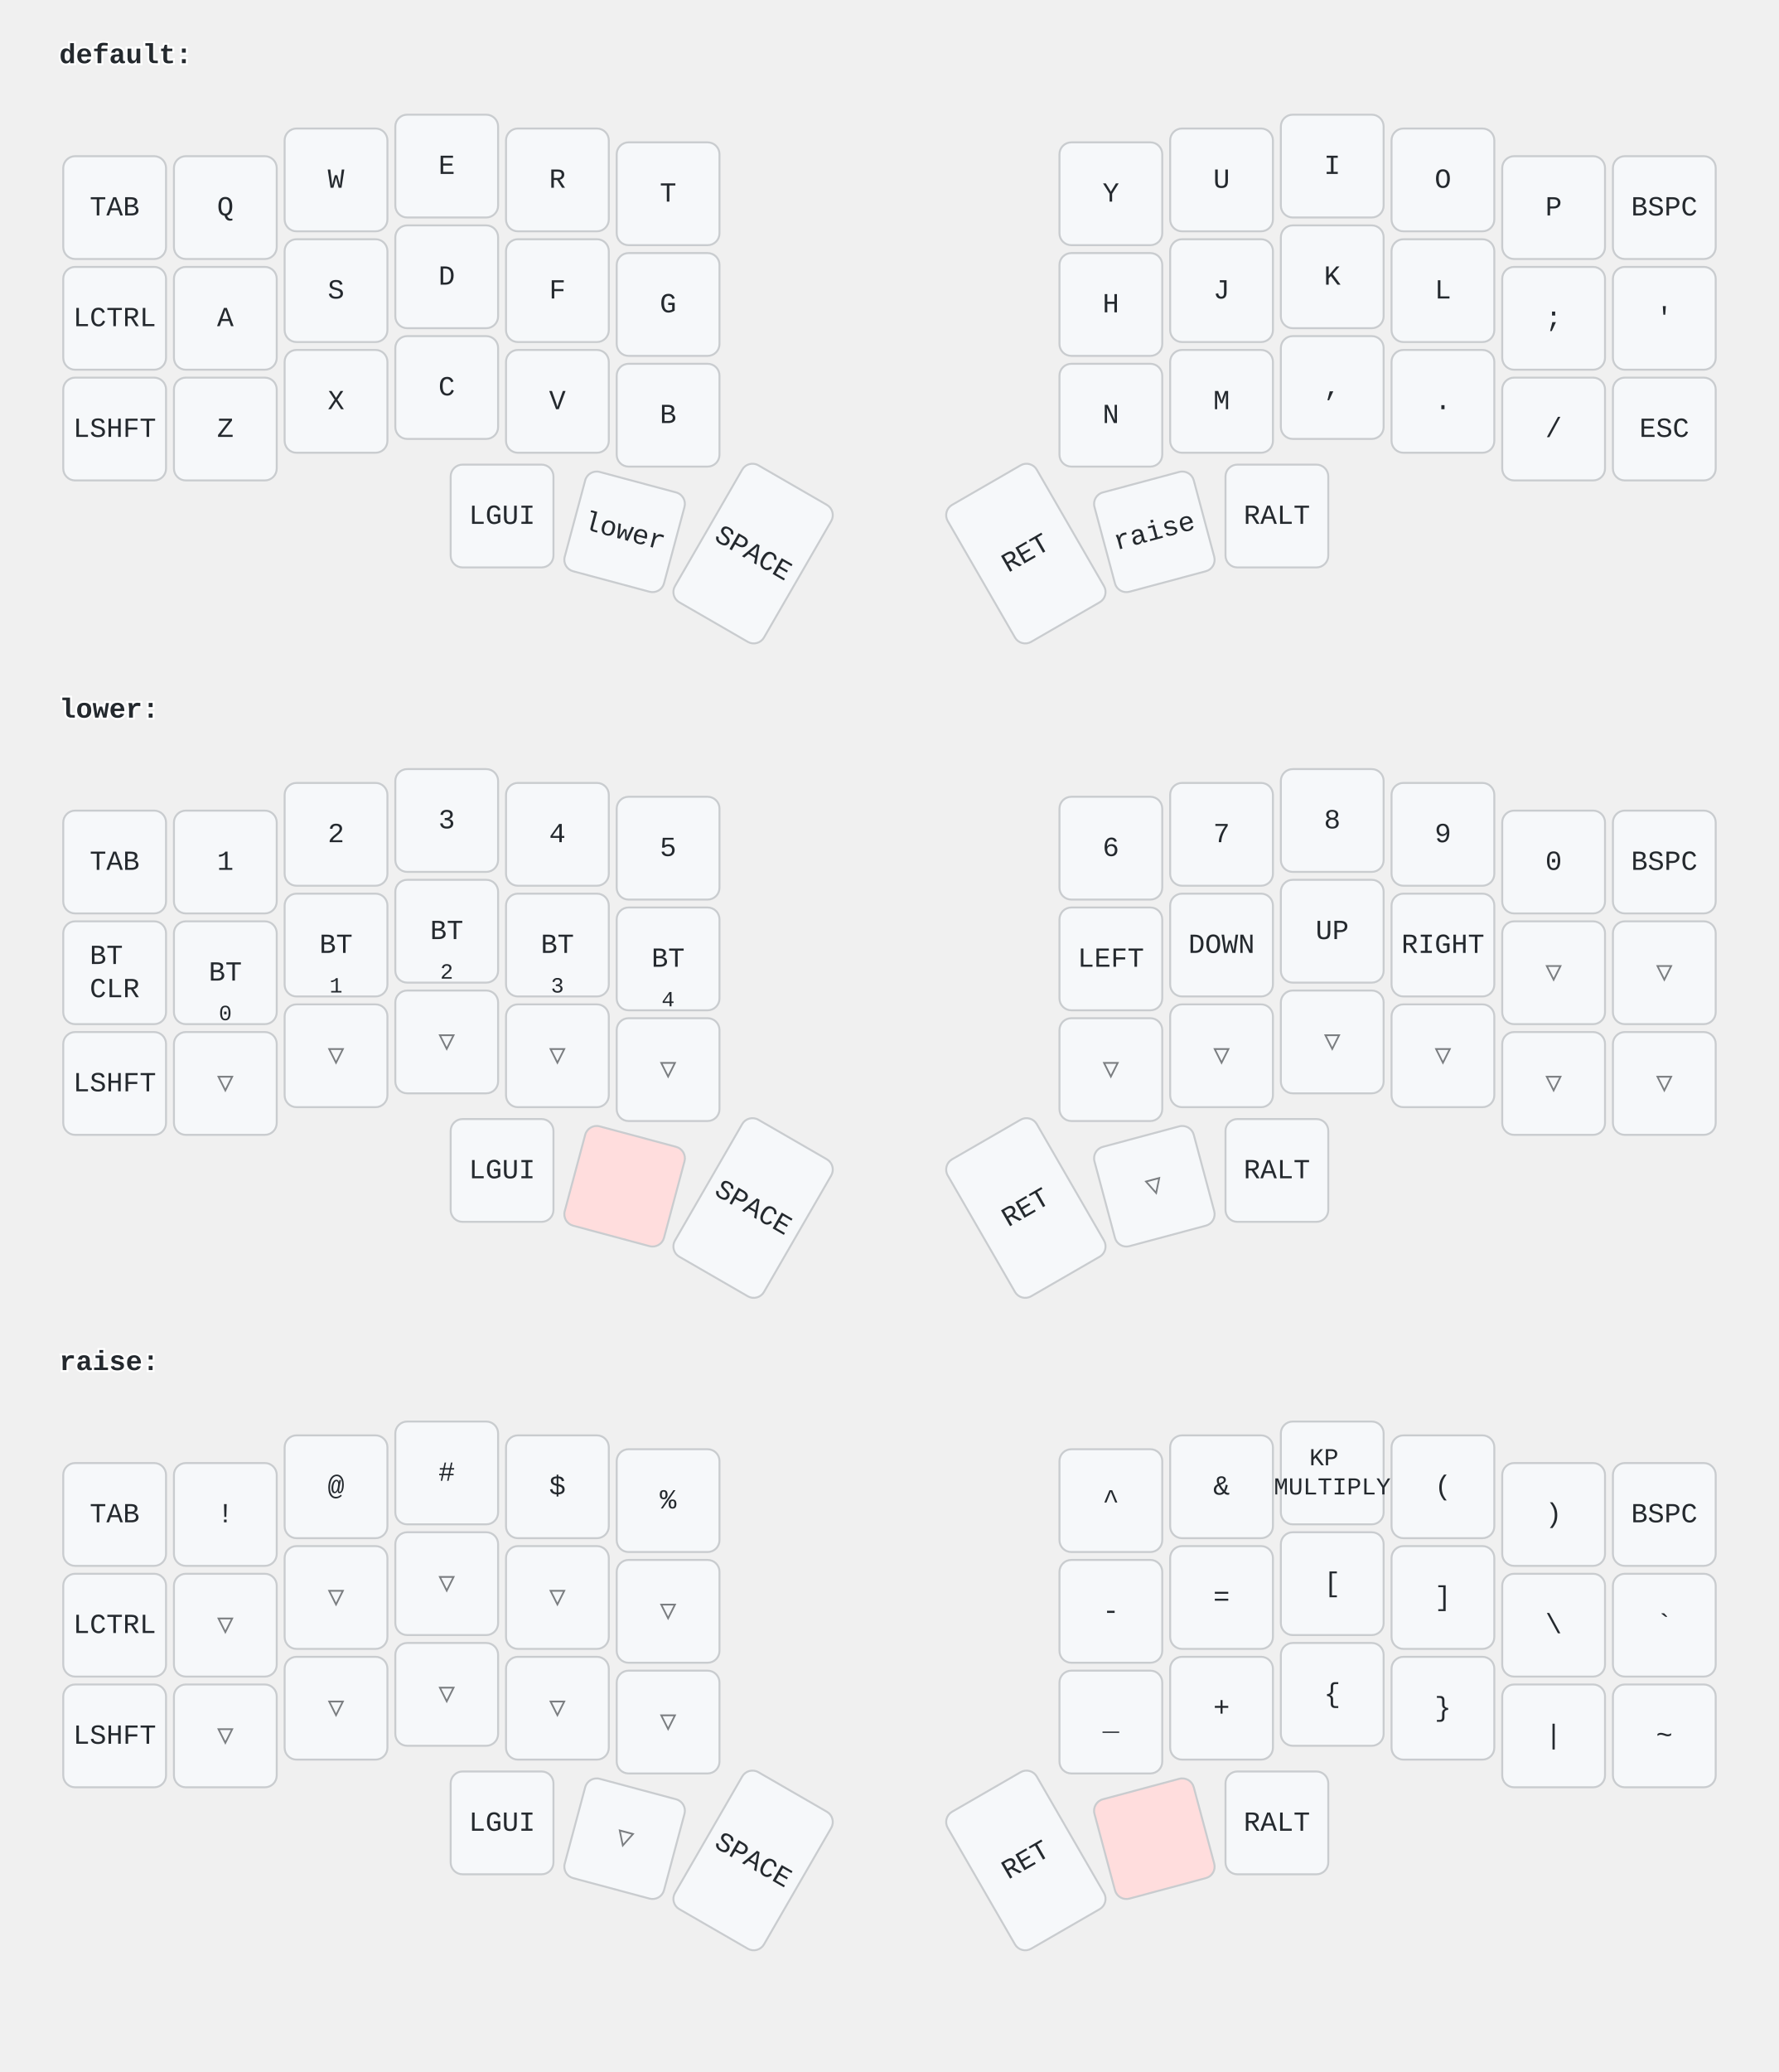
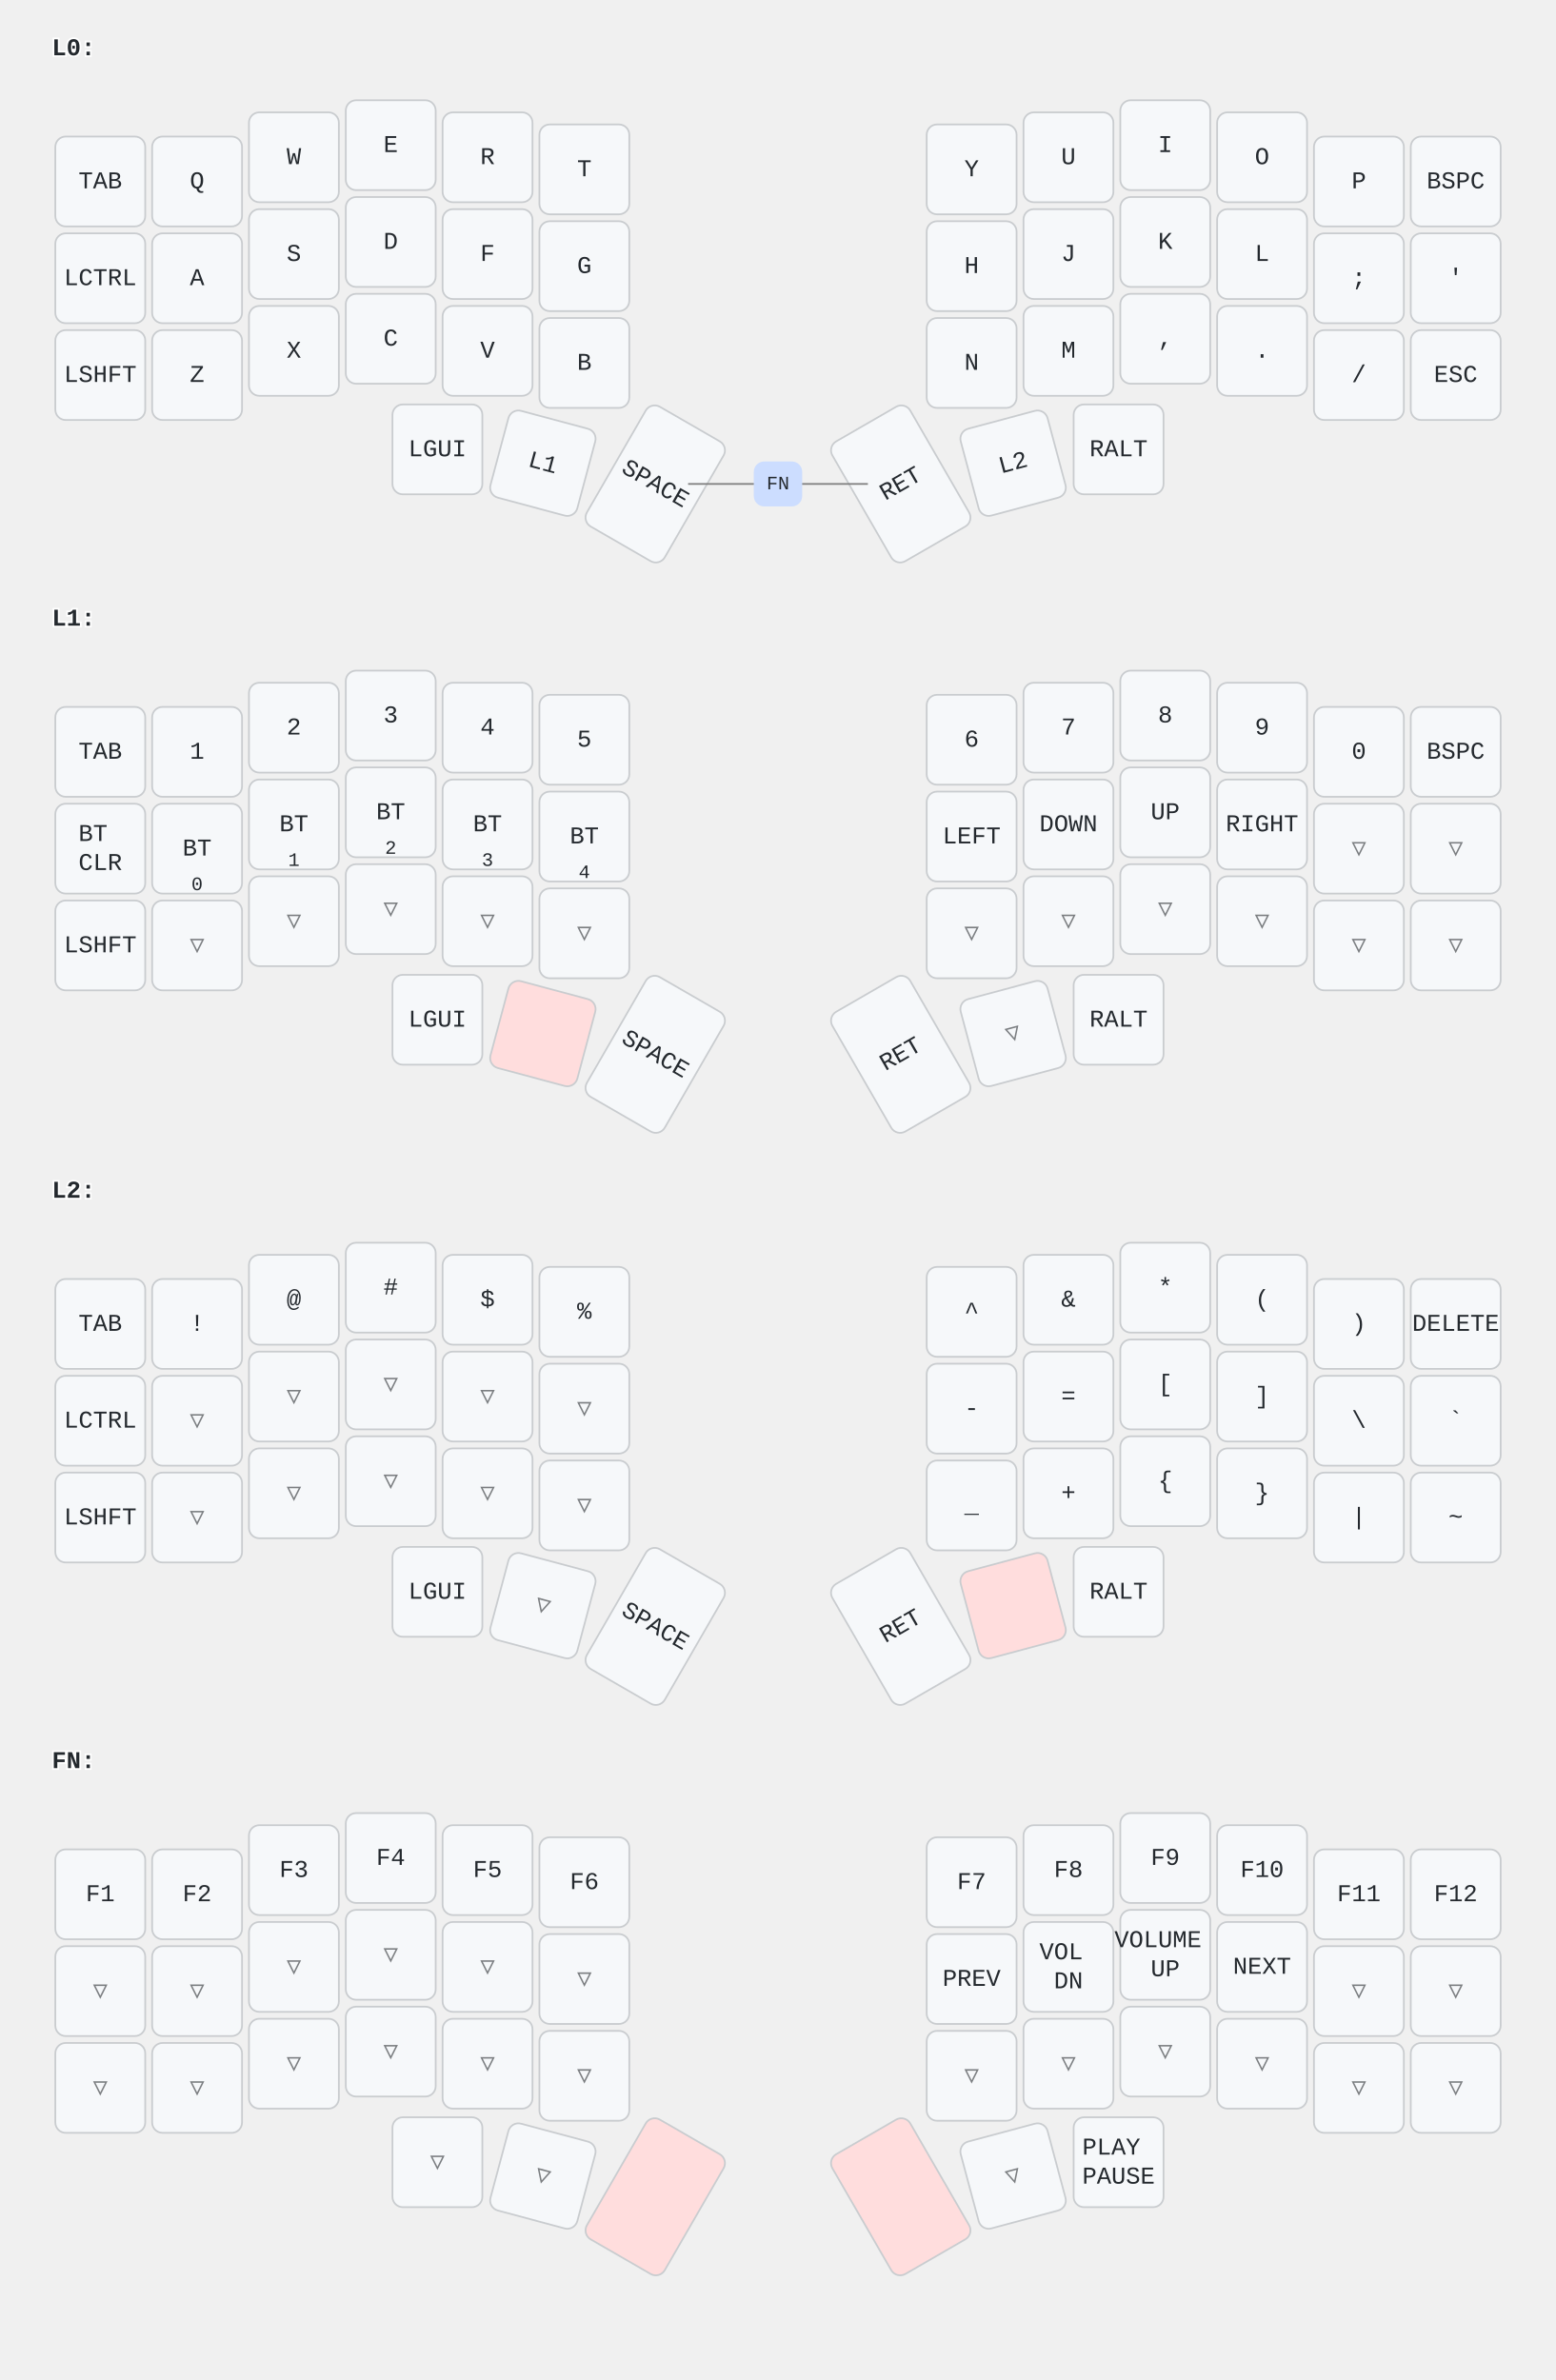
- <svg xmlns="http://www.w3.org/2000/svg" width="900" height="1048" viewBox="0 0 900 1048" class="keymap">
+ <svg xmlns="http://www.w3.org/2000/svg" width="900" height="1377" viewBox="0 0 900 1377" class="keymap">
  <style>/* inherit to force styles through use tags */
svg path {
    fill: inherit;
}

/* font and background color specifications */
svg.keymap {
    font-family: SFMono-Regular,Consolas,Liberation Mono,Menlo,monospace;
    font-size: 14px;
    font-kerning: normal;
    text-rendering: optimizeLegibility;
    fill: #24292e;
}

/* default key styling */
rect.key {
    fill: #f6f8fa;
    stroke: #c9cccf;
    stroke-width: 1;
}

/* default key side styling, only used is draw_key_sides is set */
rect.side {
    filter: brightness(90%);
}

/* color accent for combo boxes */
rect.combo, rect.combo-separate {
    fill: #cdf;
}

/* color accent for held keys */
rect.held, rect.combo.held {
    fill: #fdd;
}

/* color accent for ghost (optional) keys */
rect.ghost, rect.combo.ghost {
    stroke-dasharray: 4, 4;
    stroke-width: 2;
}

text {
    text-anchor: middle;
    dominant-baseline: middle;
}

/* styling for layer labels */
text.label {
    font-weight: bold;
    text-anchor: start;
    stroke: white;
    stroke-width: 2;
    paint-order: stroke;
}

/* styling for combo tap, and key hold/shifted label text */
text.combo, text.hold, text.shifted {
    font-size: 11px;
}

text.hold {
    text-anchor: middle;
    dominant-baseline: auto;
}

text.shifted {
    text-anchor: middle;
    dominant-baseline: hanging;
}

/* styling for hold/shifted label text in combo box */
text.combo.hold, text.combo.shifted {
    font-size: 8px;
}

/* lighter symbol for transparent keys */
text.trans {
    fill: #7b7e81;
}

/* styling for combo dendrons */
path.combo {
    stroke-width: 1;
    stroke: gray;
    fill: none;
}

/* Start Tabler Icons Cleanup */
/* cannot use height/width with glyphs */
.icon-tabler &gt; path {
    fill: inherit;
    stroke: inherit;
    stroke-width: 2;
}
/* hide tabler's default box */
.icon-tabler &gt; path[stroke="none"][fill="none"] {
    visibility: hidden;
}
/* End Tabler Icons Cleanup */
</style>
-   <g transform="translate(30, 0)" class="layer-default">
-     <text x="0" y="28" class="label">default:</text>
+   <g transform="translate(30, 0)" class="layer-L0">
+     <text x="0" y="28" class="label">L0:</text>
    <g transform="translate(0, 56)">
      <g transform="translate(28, 49)" class="key keypos-0">
        <rect rx="6" ry="6" x="-26" y="-26" width="52" height="52" class="key" />
        <text x="0" y="0" class="key tap">TAB</text>
      </g>
      <g transform="translate(84, 49)" class="key keypos-1">
        <rect rx="6" ry="6" x="-26" y="-26" width="52" height="52" class="key" />
        <text x="0" y="0" class="key tap">Q</text>
      </g>
      <g transform="translate(140, 35)" class="key keypos-2">
        <rect rx="6" ry="6" x="-26" y="-26" width="52" height="52" class="key" />
        <text x="0" y="0" class="key tap">W</text>
      </g>
      <g transform="translate(196, 28)" class="key keypos-3">
        <rect rx="6" ry="6" x="-26" y="-26" width="52" height="52" class="key" />
        <text x="0" y="0" class="key tap">E</text>
      </g>
      <g transform="translate(252, 35)" class="key keypos-4">
        <rect rx="6" ry="6" x="-26" y="-26" width="52" height="52" class="key" />
        <text x="0" y="0" class="key tap">R</text>
      </g>
      <g transform="translate(308, 42)" class="key keypos-5">
        <rect rx="6" ry="6" x="-26" y="-26" width="52" height="52" class="key" />
        <text x="0" y="0" class="key tap">T</text>
      </g>
      <g transform="translate(532, 42)" class="key keypos-6">
        <rect rx="6" ry="6" x="-26" y="-26" width="52" height="52" class="key" />
        <text x="0" y="0" class="key tap">Y</text>
      </g>
      <g transform="translate(588, 35)" class="key keypos-7">
        <rect rx="6" ry="6" x="-26" y="-26" width="52" height="52" class="key" />
        <text x="0" y="0" class="key tap">U</text>
      </g>
      <g transform="translate(644, 28)" class="key keypos-8">
        <rect rx="6" ry="6" x="-26" y="-26" width="52" height="52" class="key" />
        <text x="0" y="0" class="key tap">I</text>
      </g>
      <g transform="translate(700, 35)" class="key keypos-9">
        <rect rx="6" ry="6" x="-26" y="-26" width="52" height="52" class="key" />
        <text x="0" y="0" class="key tap">O</text>
      </g>
      <g transform="translate(756, 49)" class="key keypos-10">
        <rect rx="6" ry="6" x="-26" y="-26" width="52" height="52" class="key" />
        <text x="0" y="0" class="key tap">P</text>
      </g>
      <g transform="translate(812, 49)" class="key keypos-11">
        <rect rx="6" ry="6" x="-26" y="-26" width="52" height="52" class="key" />
        <text x="0" y="0" class="key tap">BSPC</text>
      </g>
      <g transform="translate(28, 105)" class="key keypos-12">
        <rect rx="6" ry="6" x="-26" y="-26" width="52" height="52" class="key" />
        <text x="0" y="0" class="key tap">LCTRL</text>
      </g>
      <g transform="translate(84, 105)" class="key keypos-13">
        <rect rx="6" ry="6" x="-26" y="-26" width="52" height="52" class="key" />
        <text x="0" y="0" class="key tap">A</text>
      </g>
      <g transform="translate(140, 91)" class="key keypos-14">
        <rect rx="6" ry="6" x="-26" y="-26" width="52" height="52" class="key" />
        <text x="0" y="0" class="key tap">S</text>
      </g>
      <g transform="translate(196, 84)" class="key keypos-15">
        <rect rx="6" ry="6" x="-26" y="-26" width="52" height="52" class="key" />
        <text x="0" y="0" class="key tap">D</text>
      </g>
      <g transform="translate(252, 91)" class="key keypos-16">
        <rect rx="6" ry="6" x="-26" y="-26" width="52" height="52" class="key" />
        <text x="0" y="0" class="key tap">F</text>
      </g>
      <g transform="translate(308, 98)" class="key keypos-17">
        <rect rx="6" ry="6" x="-26" y="-26" width="52" height="52" class="key" />
        <text x="0" y="0" class="key tap">G</text>
      </g>
      <g transform="translate(532, 98)" class="key keypos-18">
        <rect rx="6" ry="6" x="-26" y="-26" width="52" height="52" class="key" />
        <text x="0" y="0" class="key tap">H</text>
      </g>
      <g transform="translate(588, 91)" class="key keypos-19">
        <rect rx="6" ry="6" x="-26" y="-26" width="52" height="52" class="key" />
        <text x="0" y="0" class="key tap">J</text>
      </g>
      <g transform="translate(644, 84)" class="key keypos-20">
        <rect rx="6" ry="6" x="-26" y="-26" width="52" height="52" class="key" />
        <text x="0" y="0" class="key tap">K</text>
      </g>
      <g transform="translate(700, 91)" class="key keypos-21">
        <rect rx="6" ry="6" x="-26" y="-26" width="52" height="52" class="key" />
        <text x="0" y="0" class="key tap">L</text>
      </g>
      <g transform="translate(756, 105)" class="key keypos-22">
        <rect rx="6" ry="6" x="-26" y="-26" width="52" height="52" class="key" />
        <text x="0" y="0" class="key tap">;</text>
      </g>
      <g transform="translate(812, 105)" class="key keypos-23">
        <rect rx="6" ry="6" x="-26" y="-26" width="52" height="52" class="key" />
        <text x="0" y="0" class="key tap">'</text>
      </g>
      <g transform="translate(28, 161)" class="key keypos-24">
        <rect rx="6" ry="6" x="-26" y="-26" width="52" height="52" class="key" />
        <text x="0" y="0" class="key tap">LSHFT</text>
      </g>
      <g transform="translate(84, 161)" class="key keypos-25">
        <rect rx="6" ry="6" x="-26" y="-26" width="52" height="52" class="key" />
        <text x="0" y="0" class="key tap">Z</text>
      </g>
      <g transform="translate(140, 147)" class="key keypos-26">
        <rect rx="6" ry="6" x="-26" y="-26" width="52" height="52" class="key" />
        <text x="0" y="0" class="key tap">X</text>
      </g>
      <g transform="translate(196, 140)" class="key keypos-27">
        <rect rx="6" ry="6" x="-26" y="-26" width="52" height="52" class="key" />
        <text x="0" y="0" class="key tap">C</text>
      </g>
      <g transform="translate(252, 147)" class="key keypos-28">
        <rect rx="6" ry="6" x="-26" y="-26" width="52" height="52" class="key" />
        <text x="0" y="0" class="key tap">V</text>
      </g>
      <g transform="translate(308, 154)" class="key keypos-29">
        <rect rx="6" ry="6" x="-26" y="-26" width="52" height="52" class="key" />
        <text x="0" y="0" class="key tap">B</text>
      </g>
      <g transform="translate(532, 154)" class="key keypos-30">
        <rect rx="6" ry="6" x="-26" y="-26" width="52" height="52" class="key" />
        <text x="0" y="0" class="key tap">N</text>
      </g>
      <g transform="translate(588, 147)" class="key keypos-31">
        <rect rx="6" ry="6" x="-26" y="-26" width="52" height="52" class="key" />
        <text x="0" y="0" class="key tap">M</text>
      </g>
      <g transform="translate(644, 140)" class="key keypos-32">
        <rect rx="6" ry="6" x="-26" y="-26" width="52" height="52" class="key" />
        <text x="0" y="0" class="key tap">,</text>
      </g>
      <g transform="translate(700, 147)" class="key keypos-33">
        <rect rx="6" ry="6" x="-26" y="-26" width="52" height="52" class="key" />
        <text x="0" y="0" class="key tap">.</text>
      </g>
      <g transform="translate(756, 161)" class="key keypos-34">
        <rect rx="6" ry="6" x="-26" y="-26" width="52" height="52" class="key" />
        <text x="0" y="0" class="key tap">/</text>
      </g>
      <g transform="translate(812, 161)" class="key keypos-35">
        <rect rx="6" ry="6" x="-26" y="-26" width="52" height="52" class="key" />
        <text x="0" y="0" class="key tap">ESC</text>
      </g>
-       <g transform="translate(224, 205)" class="key keypos-36">
+       <g transform="translate(223, 204)" class="key keypos-36">
        <rect rx="6" ry="6" x="-26" y="-26" width="52" height="52" class="key" />
        <text x="0" y="0" class="key tap">LGUI</text>
      </g>
-       <g transform="translate(286, 213) rotate(15.0)" class="key keypos-37">
-         <rect rx="6" ry="6" x="-26" y="-26" width="52" height="52" class="key" />
-         <text x="0" y="0" class="key tap">lower</text>
-       </g>
-       <g transform="translate(351, 224) rotate(30.0)" class="key keypos-38">
+       <g transform="translate(284, 212) rotate(15.0)" class="key keypos-37">
+         <rect rx="6" ry="6" x="-26" y="-26" width="52" height="52" class="key" />
+         <text x="0" y="0" class="key tap">L1</text>
+       </g>
+       <g transform="translate(349, 224) rotate(30.0)" class="key keypos-38">
        <rect rx="6" ry="6" x="-26" y="-40" width="52" height="80" class="key" />
        <text x="0" y="0" class="key tap">SPACE</text>
      </g>
-       <g transform="translate(489, 224) rotate(-30.0)" class="key keypos-39">
+       <g transform="translate(491, 224) rotate(-30.0)" class="key keypos-39">
        <rect rx="6" ry="6" x="-26" y="-40" width="52" height="80" class="key" />
        <text x="0" y="0" class="key tap">RET</text>
      </g>
-       <g transform="translate(554, 213) rotate(-15.0)" class="key keypos-40">
-         <rect rx="6" ry="6" x="-26" y="-26" width="52" height="52" class="key" />
-         <text x="0" y="0" class="key tap">raise</text>
-       </g>
-       <g transform="translate(616, 205)" class="key keypos-41">
+       <g transform="translate(556, 212) rotate(-15.0)" class="key keypos-40">
+         <rect rx="6" ry="6" x="-26" y="-26" width="52" height="52" class="key" />
+         <text x="0" y="0" class="key tap">L2</text>
+       </g>
+       <g transform="translate(617, 204)" class="key keypos-41">
        <rect rx="6" ry="6" x="-26" y="-26" width="52" height="52" class="key" />
        <text x="0" y="0" class="key tap">RALT</text>
+       </g>
+       <g class="combo combopos-0">
+         <path d="M420,224 l-52,0" class="combo" />
+         <path d="M420,224 l52,0" class="combo" />
+         <rect rx="6" ry="6" x="406" y="211" width="28" height="26" class="combo" />
+         <text x="420" y="224" class="combo tap">FN</text>
      </g>
    </g>
  </g>
-   <g transform="translate(30, 331)" class="layer-lower">
-     <text x="0" y="28" class="label">lower:</text>
+   <g transform="translate(30, 330)" class="layer-L1">
+     <text x="0" y="28" class="label">L1:</text>
    <g transform="translate(0, 56)">
      <g transform="translate(28, 49)" class="key keypos-0">
        <rect rx="6" ry="6" x="-26" y="-26" width="52" height="52" class="key" />
        <text x="0" y="0" class="key tap">TAB</text>
      </g>
      <g transform="translate(84, 49)" class="key keypos-1">
        <rect rx="6" ry="6" x="-26" y="-26" width="52" height="52" class="key" />
        <text x="0" y="0" class="key tap">1</text>
      </g>
      <g transform="translate(140, 35)" class="key keypos-2">
        <rect rx="6" ry="6" x="-26" y="-26" width="52" height="52" class="key" />
        <text x="0" y="0" class="key tap">2</text>
      </g>
      <g transform="translate(196, 28)" class="key keypos-3">
        <rect rx="6" ry="6" x="-26" y="-26" width="52" height="52" class="key" />
        <text x="0" y="0" class="key tap">3</text>
      </g>
      <g transform="translate(252, 35)" class="key keypos-4">
        <rect rx="6" ry="6" x="-26" y="-26" width="52" height="52" class="key" />
        <text x="0" y="0" class="key tap">4</text>
      </g>
      <g transform="translate(308, 42)" class="key keypos-5">
        <rect rx="6" ry="6" x="-26" y="-26" width="52" height="52" class="key" />
        <text x="0" y="0" class="key tap">5</text>
      </g>
      <g transform="translate(532, 42)" class="key keypos-6">
        <rect rx="6" ry="6" x="-26" y="-26" width="52" height="52" class="key" />
        <text x="0" y="0" class="key tap">6</text>
      </g>
      <g transform="translate(588, 35)" class="key keypos-7">
        <rect rx="6" ry="6" x="-26" y="-26" width="52" height="52" class="key" />
        <text x="0" y="0" class="key tap">7</text>
      </g>
      <g transform="translate(644, 28)" class="key keypos-8">
        <rect rx="6" ry="6" x="-26" y="-26" width="52" height="52" class="key" />
        <text x="0" y="0" class="key tap">8</text>
      </g>
      <g transform="translate(700, 35)" class="key keypos-9">
        <rect rx="6" ry="6" x="-26" y="-26" width="52" height="52" class="key" />
        <text x="0" y="0" class="key tap">9</text>
      </g>
      <g transform="translate(756, 49)" class="key keypos-10">
        <rect rx="6" ry="6" x="-26" y="-26" width="52" height="52" class="key" />
        <text x="0" y="0" class="key tap">0</text>
      </g>
      <g transform="translate(812, 49)" class="key keypos-11">
        <rect rx="6" ry="6" x="-26" y="-26" width="52" height="52" class="key" />
        <text x="0" y="0" class="key tap">BSPC</text>
      </g>
      <g transform="translate(28, 105)" class="key keypos-12">
        <rect rx="6" ry="6" x="-26" y="-26" width="52" height="52" class="key" />
        <text x="0" y="0" class="key tap">
          <tspan x="0" dy="-0.6em">BT</tspan>
          <tspan x="0" dy="1.2em">CLR</tspan>
        </text>
      </g>
      <g transform="translate(84, 105)" class="key keypos-13">
        <rect rx="6" ry="6" x="-26" y="-26" width="52" height="52" class="key" />
        <text x="0" y="0" class="key tap">BT</text>
        <text x="0" y="24" class="key hold">0</text>
      </g>
      <g transform="translate(140, 91)" class="key keypos-14">
        <rect rx="6" ry="6" x="-26" y="-26" width="52" height="52" class="key" />
        <text x="0" y="0" class="key tap">BT</text>
        <text x="0" y="24" class="key hold">1</text>
      </g>
      <g transform="translate(196, 84)" class="key keypos-15">
        <rect rx="6" ry="6" x="-26" y="-26" width="52" height="52" class="key" />
        <text x="0" y="0" class="key tap">BT</text>
        <text x="0" y="24" class="key hold">2</text>
      </g>
      <g transform="translate(252, 91)" class="key keypos-16">
        <rect rx="6" ry="6" x="-26" y="-26" width="52" height="52" class="key" />
        <text x="0" y="0" class="key tap">BT</text>
        <text x="0" y="24" class="key hold">3</text>
      </g>
      <g transform="translate(308, 98)" class="key keypos-17">
        <rect rx="6" ry="6" x="-26" y="-26" width="52" height="52" class="key" />
        <text x="0" y="0" class="key tap">BT</text>
        <text x="0" y="24" class="key hold">4</text>
      </g>
      <g transform="translate(532, 98)" class="key keypos-18">
        <rect rx="6" ry="6" x="-26" y="-26" width="52" height="52" class="key" />
        <text x="0" y="0" class="key tap">LEFT</text>
      </g>
      <g transform="translate(588, 91)" class="key keypos-19">
        <rect rx="6" ry="6" x="-26" y="-26" width="52" height="52" class="key" />
        <text x="0" y="0" class="key tap">DOWN</text>
      </g>
      <g transform="translate(644, 84)" class="key keypos-20">
        <rect rx="6" ry="6" x="-26" y="-26" width="52" height="52" class="key" />
        <text x="0" y="0" class="key tap">UP</text>
      </g>
      <g transform="translate(700, 91)" class="key keypos-21">
        <rect rx="6" ry="6" x="-26" y="-26" width="52" height="52" class="key" />
        <text x="0" y="0" class="key tap">RIGHT</text>
      </g>
      <g transform="translate(756, 105)" class="key trans keypos-22">
        <rect rx="6" ry="6" x="-26" y="-26" width="52" height="52" class="key trans" />
        <text x="0" y="0" class="key trans tap">▽</text>
      </g>
      <g transform="translate(812, 105)" class="key trans keypos-23">
        <rect rx="6" ry="6" x="-26" y="-26" width="52" height="52" class="key trans" />
        <text x="0" y="0" class="key trans tap">▽</text>
      </g>
      <g transform="translate(28, 161)" class="key keypos-24">
        <rect rx="6" ry="6" x="-26" y="-26" width="52" height="52" class="key" />
        <text x="0" y="0" class="key tap">LSHFT</text>
      </g>
      <g transform="translate(84, 161)" class="key trans keypos-25">
        <rect rx="6" ry="6" x="-26" y="-26" width="52" height="52" class="key trans" />
        <text x="0" y="0" class="key trans tap">▽</text>
      </g>
      <g transform="translate(140, 147)" class="key trans keypos-26">
        <rect rx="6" ry="6" x="-26" y="-26" width="52" height="52" class="key trans" />
        <text x="0" y="0" class="key trans tap">▽</text>
      </g>
      <g transform="translate(196, 140)" class="key trans keypos-27">
        <rect rx="6" ry="6" x="-26" y="-26" width="52" height="52" class="key trans" />
        <text x="0" y="0" class="key trans tap">▽</text>
      </g>
      <g transform="translate(252, 147)" class="key trans keypos-28">
        <rect rx="6" ry="6" x="-26" y="-26" width="52" height="52" class="key trans" />
        <text x="0" y="0" class="key trans tap">▽</text>
      </g>
      <g transform="translate(308, 154)" class="key trans keypos-29">
        <rect rx="6" ry="6" x="-26" y="-26" width="52" height="52" class="key trans" />
        <text x="0" y="0" class="key trans tap">▽</text>
      </g>
      <g transform="translate(532, 154)" class="key trans keypos-30">
        <rect rx="6" ry="6" x="-26" y="-26" width="52" height="52" class="key trans" />
        <text x="0" y="0" class="key trans tap">▽</text>
      </g>
      <g transform="translate(588, 147)" class="key trans keypos-31">
        <rect rx="6" ry="6" x="-26" y="-26" width="52" height="52" class="key trans" />
        <text x="0" y="0" class="key trans tap">▽</text>
      </g>
      <g transform="translate(644, 140)" class="key trans keypos-32">
        <rect rx="6" ry="6" x="-26" y="-26" width="52" height="52" class="key trans" />
        <text x="0" y="0" class="key trans tap">▽</text>
      </g>
      <g transform="translate(700, 147)" class="key trans keypos-33">
        <rect rx="6" ry="6" x="-26" y="-26" width="52" height="52" class="key trans" />
        <text x="0" y="0" class="key trans tap">▽</text>
      </g>
      <g transform="translate(756, 161)" class="key trans keypos-34">
        <rect rx="6" ry="6" x="-26" y="-26" width="52" height="52" class="key trans" />
        <text x="0" y="0" class="key trans tap">▽</text>
      </g>
      <g transform="translate(812, 161)" class="key trans keypos-35">
        <rect rx="6" ry="6" x="-26" y="-26" width="52" height="52" class="key trans" />
        <text x="0" y="0" class="key trans tap">▽</text>
      </g>
-       <g transform="translate(224, 205)" class="key keypos-36">
+       <g transform="translate(223, 204)" class="key keypos-36">
        <rect rx="6" ry="6" x="-26" y="-26" width="52" height="52" class="key" />
        <text x="0" y="0" class="key tap">LGUI</text>
      </g>
-       <g transform="translate(286, 213) rotate(15.0)" class="key held keypos-37">
+       <g transform="translate(284, 212) rotate(15.0)" class="key held keypos-37">
        <rect rx="6" ry="6" x="-26" y="-26" width="52" height="52" class="key held" />
      </g>
-       <g transform="translate(351, 224) rotate(30.0)" class="key keypos-38">
+       <g transform="translate(349, 224) rotate(30.0)" class="key keypos-38">
        <rect rx="6" ry="6" x="-26" y="-40" width="52" height="80" class="key" />
        <text x="0" y="0" class="key tap">SPACE</text>
      </g>
-       <g transform="translate(489, 224) rotate(-30.0)" class="key keypos-39">
+       <g transform="translate(491, 224) rotate(-30.0)" class="key keypos-39">
        <rect rx="6" ry="6" x="-26" y="-40" width="52" height="80" class="key" />
        <text x="0" y="0" class="key tap">RET</text>
      </g>
-       <g transform="translate(554, 213) rotate(-15.0)" class="key trans keypos-40">
-         <rect rx="6" ry="6" x="-26" y="-26" width="52" height="52" class="key trans" />
-         <text x="0" y="0" class="key trans tap">▽</text>
-       </g>
-       <g transform="translate(616, 205)" class="key keypos-41">
+       <g transform="translate(556, 212) rotate(-15.0)" class="key trans keypos-40">
+         <rect rx="6" ry="6" x="-26" y="-26" width="52" height="52" class="key trans" />
+         <text x="0" y="0" class="key trans tap">▽</text>
+       </g>
+       <g transform="translate(617, 204)" class="key keypos-41">
        <rect rx="6" ry="6" x="-26" y="-26" width="52" height="52" class="key" />
        <text x="0" y="0" class="key tap">RALT</text>
      </g>
    </g>
  </g>
-   <g transform="translate(30, 661)" class="layer-raise">
-     <text x="0" y="28" class="label">raise:</text>
+   <g transform="translate(30, 661)" class="layer-L2">
+     <text x="0" y="28" class="label">L2:</text>
    <g transform="translate(0, 56)">
      <g transform="translate(28, 49)" class="key keypos-0">
        <rect rx="6" ry="6" x="-26" y="-26" width="52" height="52" class="key" />
        <text x="0" y="0" class="key tap">TAB</text>
      </g>
      <g transform="translate(84, 49)" class="key keypos-1">
        <rect rx="6" ry="6" x="-26" y="-26" width="52" height="52" class="key" />
        <text x="0" y="0" class="key tap">!</text>
      </g>
      <g transform="translate(140, 35)" class="key keypos-2">
        <rect rx="6" ry="6" x="-26" y="-26" width="52" height="52" class="key" />
        <text x="0" y="0" class="key tap">@</text>
      </g>
      <g transform="translate(196, 28)" class="key keypos-3">
        <rect rx="6" ry="6" x="-26" y="-26" width="52" height="52" class="key" />
        <text x="0" y="0" class="key tap">#</text>
      </g>
      <g transform="translate(252, 35)" class="key keypos-4">
        <rect rx="6" ry="6" x="-26" y="-26" width="52" height="52" class="key" />
        <text x="0" y="0" class="key tap">$</text>
      </g>
      <g transform="translate(308, 42)" class="key keypos-5">
        <rect rx="6" ry="6" x="-26" y="-26" width="52" height="52" class="key" />
        <text x="0" y="0" class="key tap">%</text>
      </g>
      <g transform="translate(532, 42)" class="key keypos-6">
        <rect rx="6" ry="6" x="-26" y="-26" width="52" height="52" class="key" />
        <text x="0" y="0" class="key tap">^</text>
      </g>
      <g transform="translate(588, 35)" class="key keypos-7">
        <rect rx="6" ry="6" x="-26" y="-26" width="52" height="52" class="key" />
        <text x="0" y="0" class="key tap">&amp;</text>
      </g>
      <g transform="translate(644, 28)" class="key keypos-8">
        <rect rx="6" ry="6" x="-26" y="-26" width="52" height="52" class="key" />
-         <text x="0" y="0" class="key tap">
-           <tspan x="0" dy="-0.6em" style="font-size: 88%">KP</tspan>
-           <tspan x="0" dy="1.2em" style="font-size: 88%">MULTIPLY</tspan>
-         </text>
+         <text x="0" y="0" class="key tap">*</text>
      </g>
      <g transform="translate(700, 35)" class="key keypos-9">
        <rect rx="6" ry="6" x="-26" y="-26" width="52" height="52" class="key" />
        <text x="0" y="0" class="key tap">(</text>
      </g>
      <g transform="translate(756, 49)" class="key keypos-10">
        <rect rx="6" ry="6" x="-26" y="-26" width="52" height="52" class="key" />
        <text x="0" y="0" class="key tap">)</text>
      </g>
      <g transform="translate(812, 49)" class="key keypos-11">
        <rect rx="6" ry="6" x="-26" y="-26" width="52" height="52" class="key" />
-         <text x="0" y="0" class="key tap">BSPC</text>
+         <text x="0" y="0" class="key tap">DELETE</text>
      </g>
      <g transform="translate(28, 105)" class="key keypos-12">
        <rect rx="6" ry="6" x="-26" y="-26" width="52" height="52" class="key" />
        <text x="0" y="0" class="key tap">LCTRL</text>
      </g>
      <g transform="translate(84, 105)" class="key trans keypos-13">
        <rect rx="6" ry="6" x="-26" y="-26" width="52" height="52" class="key trans" />
        <text x="0" y="0" class="key trans tap">▽</text>
      </g>
      <g transform="translate(140, 91)" class="key trans keypos-14">
        <rect rx="6" ry="6" x="-26" y="-26" width="52" height="52" class="key trans" />
        <text x="0" y="0" class="key trans tap">▽</text>
      </g>
      <g transform="translate(196, 84)" class="key trans keypos-15">
        <rect rx="6" ry="6" x="-26" y="-26" width="52" height="52" class="key trans" />
        <text x="0" y="0" class="key trans tap">▽</text>
      </g>
      <g transform="translate(252, 91)" class="key trans keypos-16">
        <rect rx="6" ry="6" x="-26" y="-26" width="52" height="52" class="key trans" />
        <text x="0" y="0" class="key trans tap">▽</text>
      </g>
      <g transform="translate(308, 98)" class="key trans keypos-17">
        <rect rx="6" ry="6" x="-26" y="-26" width="52" height="52" class="key trans" />
        <text x="0" y="0" class="key trans tap">▽</text>
      </g>
      <g transform="translate(532, 98)" class="key keypos-18">
        <rect rx="6" ry="6" x="-26" y="-26" width="52" height="52" class="key" />
        <text x="0" y="0" class="key tap">-</text>
      </g>
      <g transform="translate(588, 91)" class="key keypos-19">
        <rect rx="6" ry="6" x="-26" y="-26" width="52" height="52" class="key" />
        <text x="0" y="0" class="key tap">=</text>
      </g>
      <g transform="translate(644, 84)" class="key keypos-20">
        <rect rx="6" ry="6" x="-26" y="-26" width="52" height="52" class="key" />
        <text x="0" y="0" class="key tap">[</text>
      </g>
      <g transform="translate(700, 91)" class="key keypos-21">
        <rect rx="6" ry="6" x="-26" y="-26" width="52" height="52" class="key" />
        <text x="0" y="0" class="key tap">]</text>
      </g>
      <g transform="translate(756, 105)" class="key keypos-22">
        <rect rx="6" ry="6" x="-26" y="-26" width="52" height="52" class="key" />
        <text x="0" y="0" class="key tap">\</text>
      </g>
      <g transform="translate(812, 105)" class="key keypos-23">
        <rect rx="6" ry="6" x="-26" y="-26" width="52" height="52" class="key" />
        <text x="0" y="0" class="key tap">`</text>
      </g>
      <g transform="translate(28, 161)" class="key keypos-24">
        <rect rx="6" ry="6" x="-26" y="-26" width="52" height="52" class="key" />
        <text x="0" y="0" class="key tap">LSHFT</text>
      </g>
      <g transform="translate(84, 161)" class="key trans keypos-25">
        <rect rx="6" ry="6" x="-26" y="-26" width="52" height="52" class="key trans" />
        <text x="0" y="0" class="key trans tap">▽</text>
      </g>
      <g transform="translate(140, 147)" class="key trans keypos-26">
        <rect rx="6" ry="6" x="-26" y="-26" width="52" height="52" class="key trans" />
        <text x="0" y="0" class="key trans tap">▽</text>
      </g>
      <g transform="translate(196, 140)" class="key trans keypos-27">
        <rect rx="6" ry="6" x="-26" y="-26" width="52" height="52" class="key trans" />
        <text x="0" y="0" class="key trans tap">▽</text>
      </g>
      <g transform="translate(252, 147)" class="key trans keypos-28">
        <rect rx="6" ry="6" x="-26" y="-26" width="52" height="52" class="key trans" />
        <text x="0" y="0" class="key trans tap">▽</text>
      </g>
      <g transform="translate(308, 154)" class="key trans keypos-29">
        <rect rx="6" ry="6" x="-26" y="-26" width="52" height="52" class="key trans" />
        <text x="0" y="0" class="key trans tap">▽</text>
      </g>
      <g transform="translate(532, 154)" class="key keypos-30">
        <rect rx="6" ry="6" x="-26" y="-26" width="52" height="52" class="key" />
        <text x="0" y="0" class="key tap">_</text>
      </g>
      <g transform="translate(588, 147)" class="key keypos-31">
        <rect rx="6" ry="6" x="-26" y="-26" width="52" height="52" class="key" />
        <text x="0" y="0" class="key tap">+</text>
      </g>
      <g transform="translate(644, 140)" class="key keypos-32">
        <rect rx="6" ry="6" x="-26" y="-26" width="52" height="52" class="key" />
        <text x="0" y="0" class="key tap">{</text>
      </g>
      <g transform="translate(700, 147)" class="key keypos-33">
        <rect rx="6" ry="6" x="-26" y="-26" width="52" height="52" class="key" />
        <text x="0" y="0" class="key tap">}</text>
      </g>
      <g transform="translate(756, 161)" class="key keypos-34">
        <rect rx="6" ry="6" x="-26" y="-26" width="52" height="52" class="key" />
        <text x="0" y="0" class="key tap">|</text>
      </g>
      <g transform="translate(812, 161)" class="key keypos-35">
        <rect rx="6" ry="6" x="-26" y="-26" width="52" height="52" class="key" />
        <text x="0" y="0" class="key tap">~</text>
      </g>
-       <g transform="translate(224, 205)" class="key keypos-36">
+       <g transform="translate(223, 204)" class="key keypos-36">
        <rect rx="6" ry="6" x="-26" y="-26" width="52" height="52" class="key" />
        <text x="0" y="0" class="key tap">LGUI</text>
      </g>
-       <g transform="translate(286, 213) rotate(15.0)" class="key trans keypos-37">
-         <rect rx="6" ry="6" x="-26" y="-26" width="52" height="52" class="key trans" />
-         <text x="0" y="0" class="key trans tap">▽</text>
-       </g>
-       <g transform="translate(351, 224) rotate(30.0)" class="key keypos-38">
+       <g transform="translate(284, 212) rotate(15.0)" class="key trans keypos-37">
+         <rect rx="6" ry="6" x="-26" y="-26" width="52" height="52" class="key trans" />
+         <text x="0" y="0" class="key trans tap">▽</text>
+       </g>
+       <g transform="translate(349, 224) rotate(30.0)" class="key keypos-38">
        <rect rx="6" ry="6" x="-26" y="-40" width="52" height="80" class="key" />
        <text x="0" y="0" class="key tap">SPACE</text>
      </g>
-       <g transform="translate(489, 224) rotate(-30.0)" class="key keypos-39">
+       <g transform="translate(491, 224) rotate(-30.0)" class="key keypos-39">
        <rect rx="6" ry="6" x="-26" y="-40" width="52" height="80" class="key" />
        <text x="0" y="0" class="key tap">RET</text>
      </g>
-       <g transform="translate(554, 213) rotate(-15.0)" class="key held keypos-40">
+       <g transform="translate(556, 212) rotate(-15.0)" class="key held keypos-40">
        <rect rx="6" ry="6" x="-26" y="-26" width="52" height="52" class="key held" />
      </g>
-       <g transform="translate(616, 205)" class="key keypos-41">
+       <g transform="translate(617, 204)" class="key keypos-41">
        <rect rx="6" ry="6" x="-26" y="-26" width="52" height="52" class="key" />
        <text x="0" y="0" class="key tap">RALT</text>
+       </g>
+     </g>
+   </g>
+   <g transform="translate(30, 991)" class="layer-FN">
+     <text x="0" y="28" class="label">FN:</text>
+     <g transform="translate(0, 56)">
+       <g transform="translate(28, 49)" class="key keypos-0">
+         <rect rx="6" ry="6" x="-26" y="-26" width="52" height="52" class="key" />
+         <text x="0" y="0" class="key tap">F1</text>
+       </g>
+       <g transform="translate(84, 49)" class="key keypos-1">
+         <rect rx="6" ry="6" x="-26" y="-26" width="52" height="52" class="key" />
+         <text x="0" y="0" class="key tap">F2</text>
+       </g>
+       <g transform="translate(140, 35)" class="key keypos-2">
+         <rect rx="6" ry="6" x="-26" y="-26" width="52" height="52" class="key" />
+         <text x="0" y="0" class="key tap">F3</text>
+       </g>
+       <g transform="translate(196, 28)" class="key keypos-3">
+         <rect rx="6" ry="6" x="-26" y="-26" width="52" height="52" class="key" />
+         <text x="0" y="0" class="key tap">F4</text>
+       </g>
+       <g transform="translate(252, 35)" class="key keypos-4">
+         <rect rx="6" ry="6" x="-26" y="-26" width="52" height="52" class="key" />
+         <text x="0" y="0" class="key tap">F5</text>
+       </g>
+       <g transform="translate(308, 42)" class="key keypos-5">
+         <rect rx="6" ry="6" x="-26" y="-26" width="52" height="52" class="key" />
+         <text x="0" y="0" class="key tap">F6</text>
+       </g>
+       <g transform="translate(532, 42)" class="key keypos-6">
+         <rect rx="6" ry="6" x="-26" y="-26" width="52" height="52" class="key" />
+         <text x="0" y="0" class="key tap">F7</text>
+       </g>
+       <g transform="translate(588, 35)" class="key keypos-7">
+         <rect rx="6" ry="6" x="-26" y="-26" width="52" height="52" class="key" />
+         <text x="0" y="0" class="key tap">F8</text>
+       </g>
+       <g transform="translate(644, 28)" class="key keypos-8">
+         <rect rx="6" ry="6" x="-26" y="-26" width="52" height="52" class="key" />
+         <text x="0" y="0" class="key tap">F9</text>
+       </g>
+       <g transform="translate(700, 35)" class="key keypos-9">
+         <rect rx="6" ry="6" x="-26" y="-26" width="52" height="52" class="key" />
+         <text x="0" y="0" class="key tap">F10</text>
+       </g>
+       <g transform="translate(756, 49)" class="key keypos-10">
+         <rect rx="6" ry="6" x="-26" y="-26" width="52" height="52" class="key" />
+         <text x="0" y="0" class="key tap">F11</text>
+       </g>
+       <g transform="translate(812, 49)" class="key keypos-11">
+         <rect rx="6" ry="6" x="-26" y="-26" width="52" height="52" class="key" />
+         <text x="0" y="0" class="key tap">F12</text>
+       </g>
+       <g transform="translate(28, 105)" class="key trans keypos-12">
+         <rect rx="6" ry="6" x="-26" y="-26" width="52" height="52" class="key trans" />
+         <text x="0" y="0" class="key trans tap">▽</text>
+       </g>
+       <g transform="translate(84, 105)" class="key trans keypos-13">
+         <rect rx="6" ry="6" x="-26" y="-26" width="52" height="52" class="key trans" />
+         <text x="0" y="0" class="key trans tap">▽</text>
+       </g>
+       <g transform="translate(140, 91)" class="key trans keypos-14">
+         <rect rx="6" ry="6" x="-26" y="-26" width="52" height="52" class="key trans" />
+         <text x="0" y="0" class="key trans tap">▽</text>
+       </g>
+       <g transform="translate(196, 84)" class="key trans keypos-15">
+         <rect rx="6" ry="6" x="-26" y="-26" width="52" height="52" class="key trans" />
+         <text x="0" y="0" class="key trans tap">▽</text>
+       </g>
+       <g transform="translate(252, 91)" class="key trans keypos-16">
+         <rect rx="6" ry="6" x="-26" y="-26" width="52" height="52" class="key trans" />
+         <text x="0" y="0" class="key trans tap">▽</text>
+       </g>
+       <g transform="translate(308, 98)" class="key trans keypos-17">
+         <rect rx="6" ry="6" x="-26" y="-26" width="52" height="52" class="key trans" />
+         <text x="0" y="0" class="key trans tap">▽</text>
+       </g>
+       <g transform="translate(532, 98)" class="key keypos-18">
+         <rect rx="6" ry="6" x="-26" y="-26" width="52" height="52" class="key" />
+         <text x="0" y="0" class="key tap">PREV</text>
+       </g>
+       <g transform="translate(588, 91)" class="key keypos-19">
+         <rect rx="6" ry="6" x="-26" y="-26" width="52" height="52" class="key" />
+         <text x="0" y="0" class="key tap">
+           <tspan x="0" dy="-0.6em">VOL</tspan>
+           <tspan x="0" dy="1.2em">DN</tspan>
+         </text>
+       </g>
+       <g transform="translate(644, 84)" class="key keypos-20">
+         <rect rx="6" ry="6" x="-26" y="-26" width="52" height="52" class="key" />
+         <text x="0" y="0" class="key tap">
+           <tspan x="0" dy="-0.6em">VOLUME</tspan>
+           <tspan x="0" dy="1.2em">UP</tspan>
+         </text>
+       </g>
+       <g transform="translate(700, 91)" class="key keypos-21">
+         <rect rx="6" ry="6" x="-26" y="-26" width="52" height="52" class="key" />
+         <text x="0" y="0" class="key tap">NEXT</text>
+       </g>
+       <g transform="translate(756, 105)" class="key trans keypos-22">
+         <rect rx="6" ry="6" x="-26" y="-26" width="52" height="52" class="key trans" />
+         <text x="0" y="0" class="key trans tap">▽</text>
+       </g>
+       <g transform="translate(812, 105)" class="key trans keypos-23">
+         <rect rx="6" ry="6" x="-26" y="-26" width="52" height="52" class="key trans" />
+         <text x="0" y="0" class="key trans tap">▽</text>
+       </g>
+       <g transform="translate(28, 161)" class="key trans keypos-24">
+         <rect rx="6" ry="6" x="-26" y="-26" width="52" height="52" class="key trans" />
+         <text x="0" y="0" class="key trans tap">▽</text>
+       </g>
+       <g transform="translate(84, 161)" class="key trans keypos-25">
+         <rect rx="6" ry="6" x="-26" y="-26" width="52" height="52" class="key trans" />
+         <text x="0" y="0" class="key trans tap">▽</text>
+       </g>
+       <g transform="translate(140, 147)" class="key trans keypos-26">
+         <rect rx="6" ry="6" x="-26" y="-26" width="52" height="52" class="key trans" />
+         <text x="0" y="0" class="key trans tap">▽</text>
+       </g>
+       <g transform="translate(196, 140)" class="key trans keypos-27">
+         <rect rx="6" ry="6" x="-26" y="-26" width="52" height="52" class="key trans" />
+         <text x="0" y="0" class="key trans tap">▽</text>
+       </g>
+       <g transform="translate(252, 147)" class="key trans keypos-28">
+         <rect rx="6" ry="6" x="-26" y="-26" width="52" height="52" class="key trans" />
+         <text x="0" y="0" class="key trans tap">▽</text>
+       </g>
+       <g transform="translate(308, 154)" class="key trans keypos-29">
+         <rect rx="6" ry="6" x="-26" y="-26" width="52" height="52" class="key trans" />
+         <text x="0" y="0" class="key trans tap">▽</text>
+       </g>
+       <g transform="translate(532, 154)" class="key trans keypos-30">
+         <rect rx="6" ry="6" x="-26" y="-26" width="52" height="52" class="key trans" />
+         <text x="0" y="0" class="key trans tap">▽</text>
+       </g>
+       <g transform="translate(588, 147)" class="key trans keypos-31">
+         <rect rx="6" ry="6" x="-26" y="-26" width="52" height="52" class="key trans" />
+         <text x="0" y="0" class="key trans tap">▽</text>
+       </g>
+       <g transform="translate(644, 140)" class="key trans keypos-32">
+         <rect rx="6" ry="6" x="-26" y="-26" width="52" height="52" class="key trans" />
+         <text x="0" y="0" class="key trans tap">▽</text>
+       </g>
+       <g transform="translate(700, 147)" class="key trans keypos-33">
+         <rect rx="6" ry="6" x="-26" y="-26" width="52" height="52" class="key trans" />
+         <text x="0" y="0" class="key trans tap">▽</text>
+       </g>
+       <g transform="translate(756, 161)" class="key trans keypos-34">
+         <rect rx="6" ry="6" x="-26" y="-26" width="52" height="52" class="key trans" />
+         <text x="0" y="0" class="key trans tap">▽</text>
+       </g>
+       <g transform="translate(812, 161)" class="key trans keypos-35">
+         <rect rx="6" ry="6" x="-26" y="-26" width="52" height="52" class="key trans" />
+         <text x="0" y="0" class="key trans tap">▽</text>
+       </g>
+       <g transform="translate(223, 204)" class="key trans keypos-36">
+         <rect rx="6" ry="6" x="-26" y="-26" width="52" height="52" class="key trans" />
+         <text x="0" y="0" class="key trans tap">▽</text>
+       </g>
+       <g transform="translate(284, 212) rotate(15.0)" class="key trans keypos-37">
+         <rect rx="6" ry="6" x="-26" y="-26" width="52" height="52" class="key trans" />
+         <text x="0" y="0" class="key trans tap">▽</text>
+       </g>
+       <g transform="translate(349, 224) rotate(30.0)" class="key held keypos-38">
+         <rect rx="6" ry="6" x="-26" y="-40" width="52" height="80" class="key held" />
+       </g>
+       <g transform="translate(491, 224) rotate(-30.0)" class="key held keypos-39">
+         <rect rx="6" ry="6" x="-26" y="-40" width="52" height="80" class="key held" />
+       </g>
+       <g transform="translate(556, 212) rotate(-15.0)" class="key trans keypos-40">
+         <rect rx="6" ry="6" x="-26" y="-26" width="52" height="52" class="key trans" />
+         <text x="0" y="0" class="key trans tap">▽</text>
+       </g>
+       <g transform="translate(617, 204)" class="key keypos-41">
+         <rect rx="6" ry="6" x="-26" y="-26" width="52" height="52" class="key" />
+         <text x="0" y="0" class="key tap">
+           <tspan x="0" dy="-0.6em">PLAY</tspan>
+           <tspan x="0" dy="1.2em">PAUSE</tspan>
+         </text>
      </g>
    </g>
  </g>
</svg>
